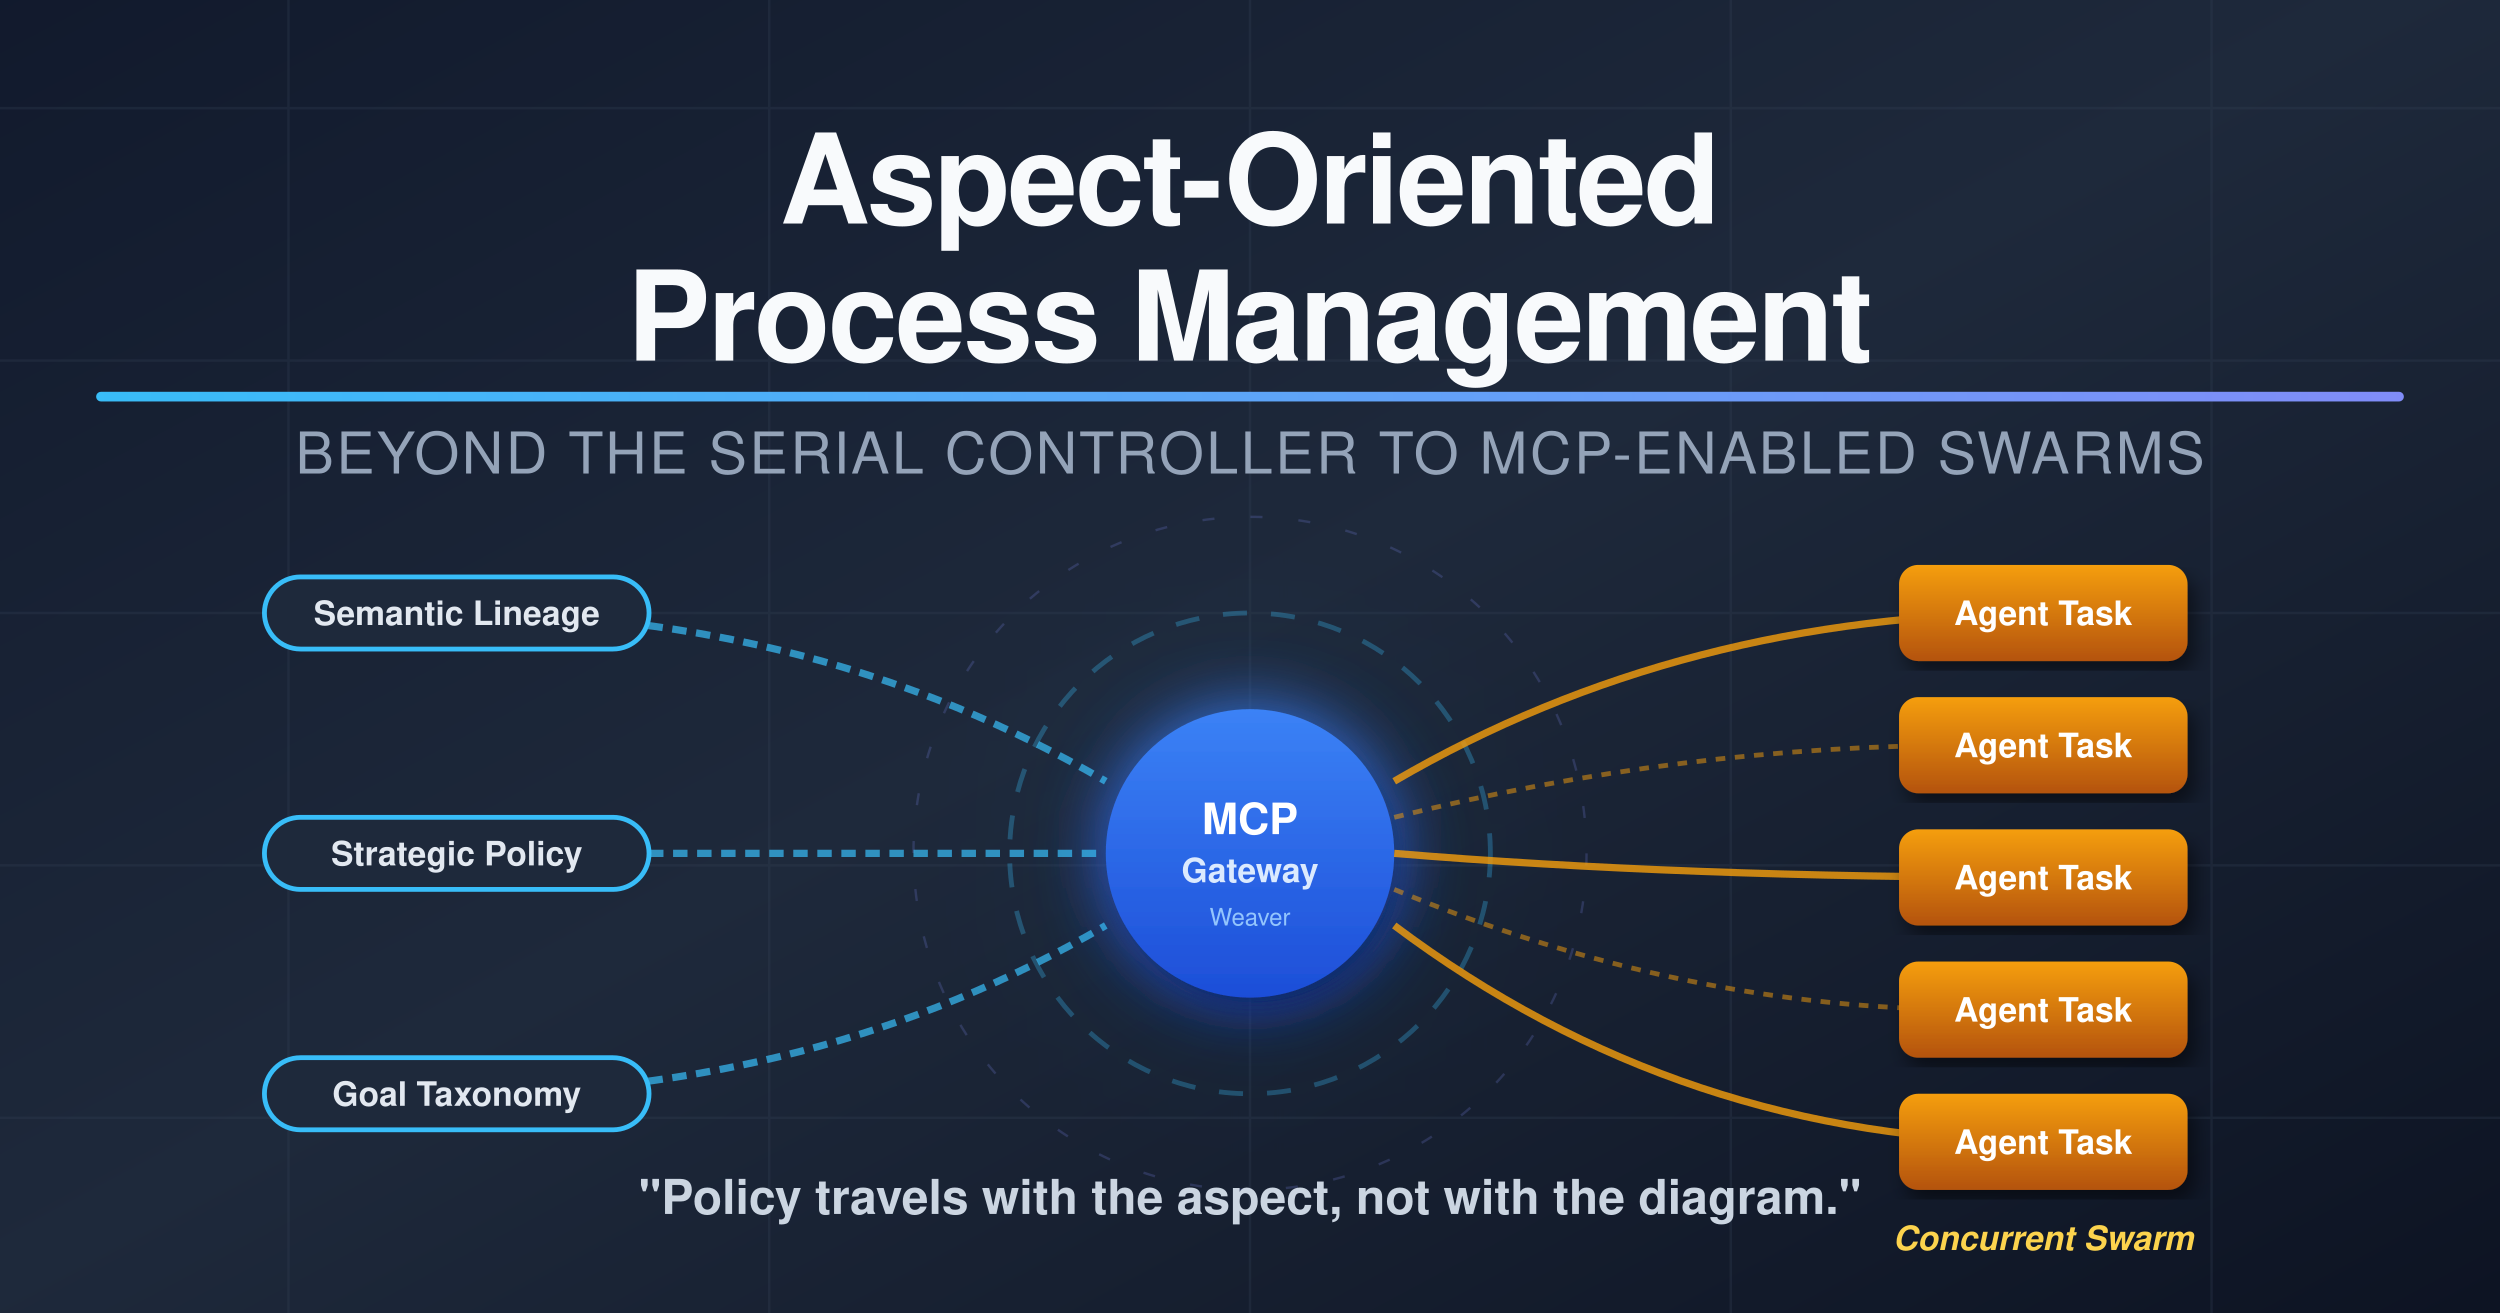
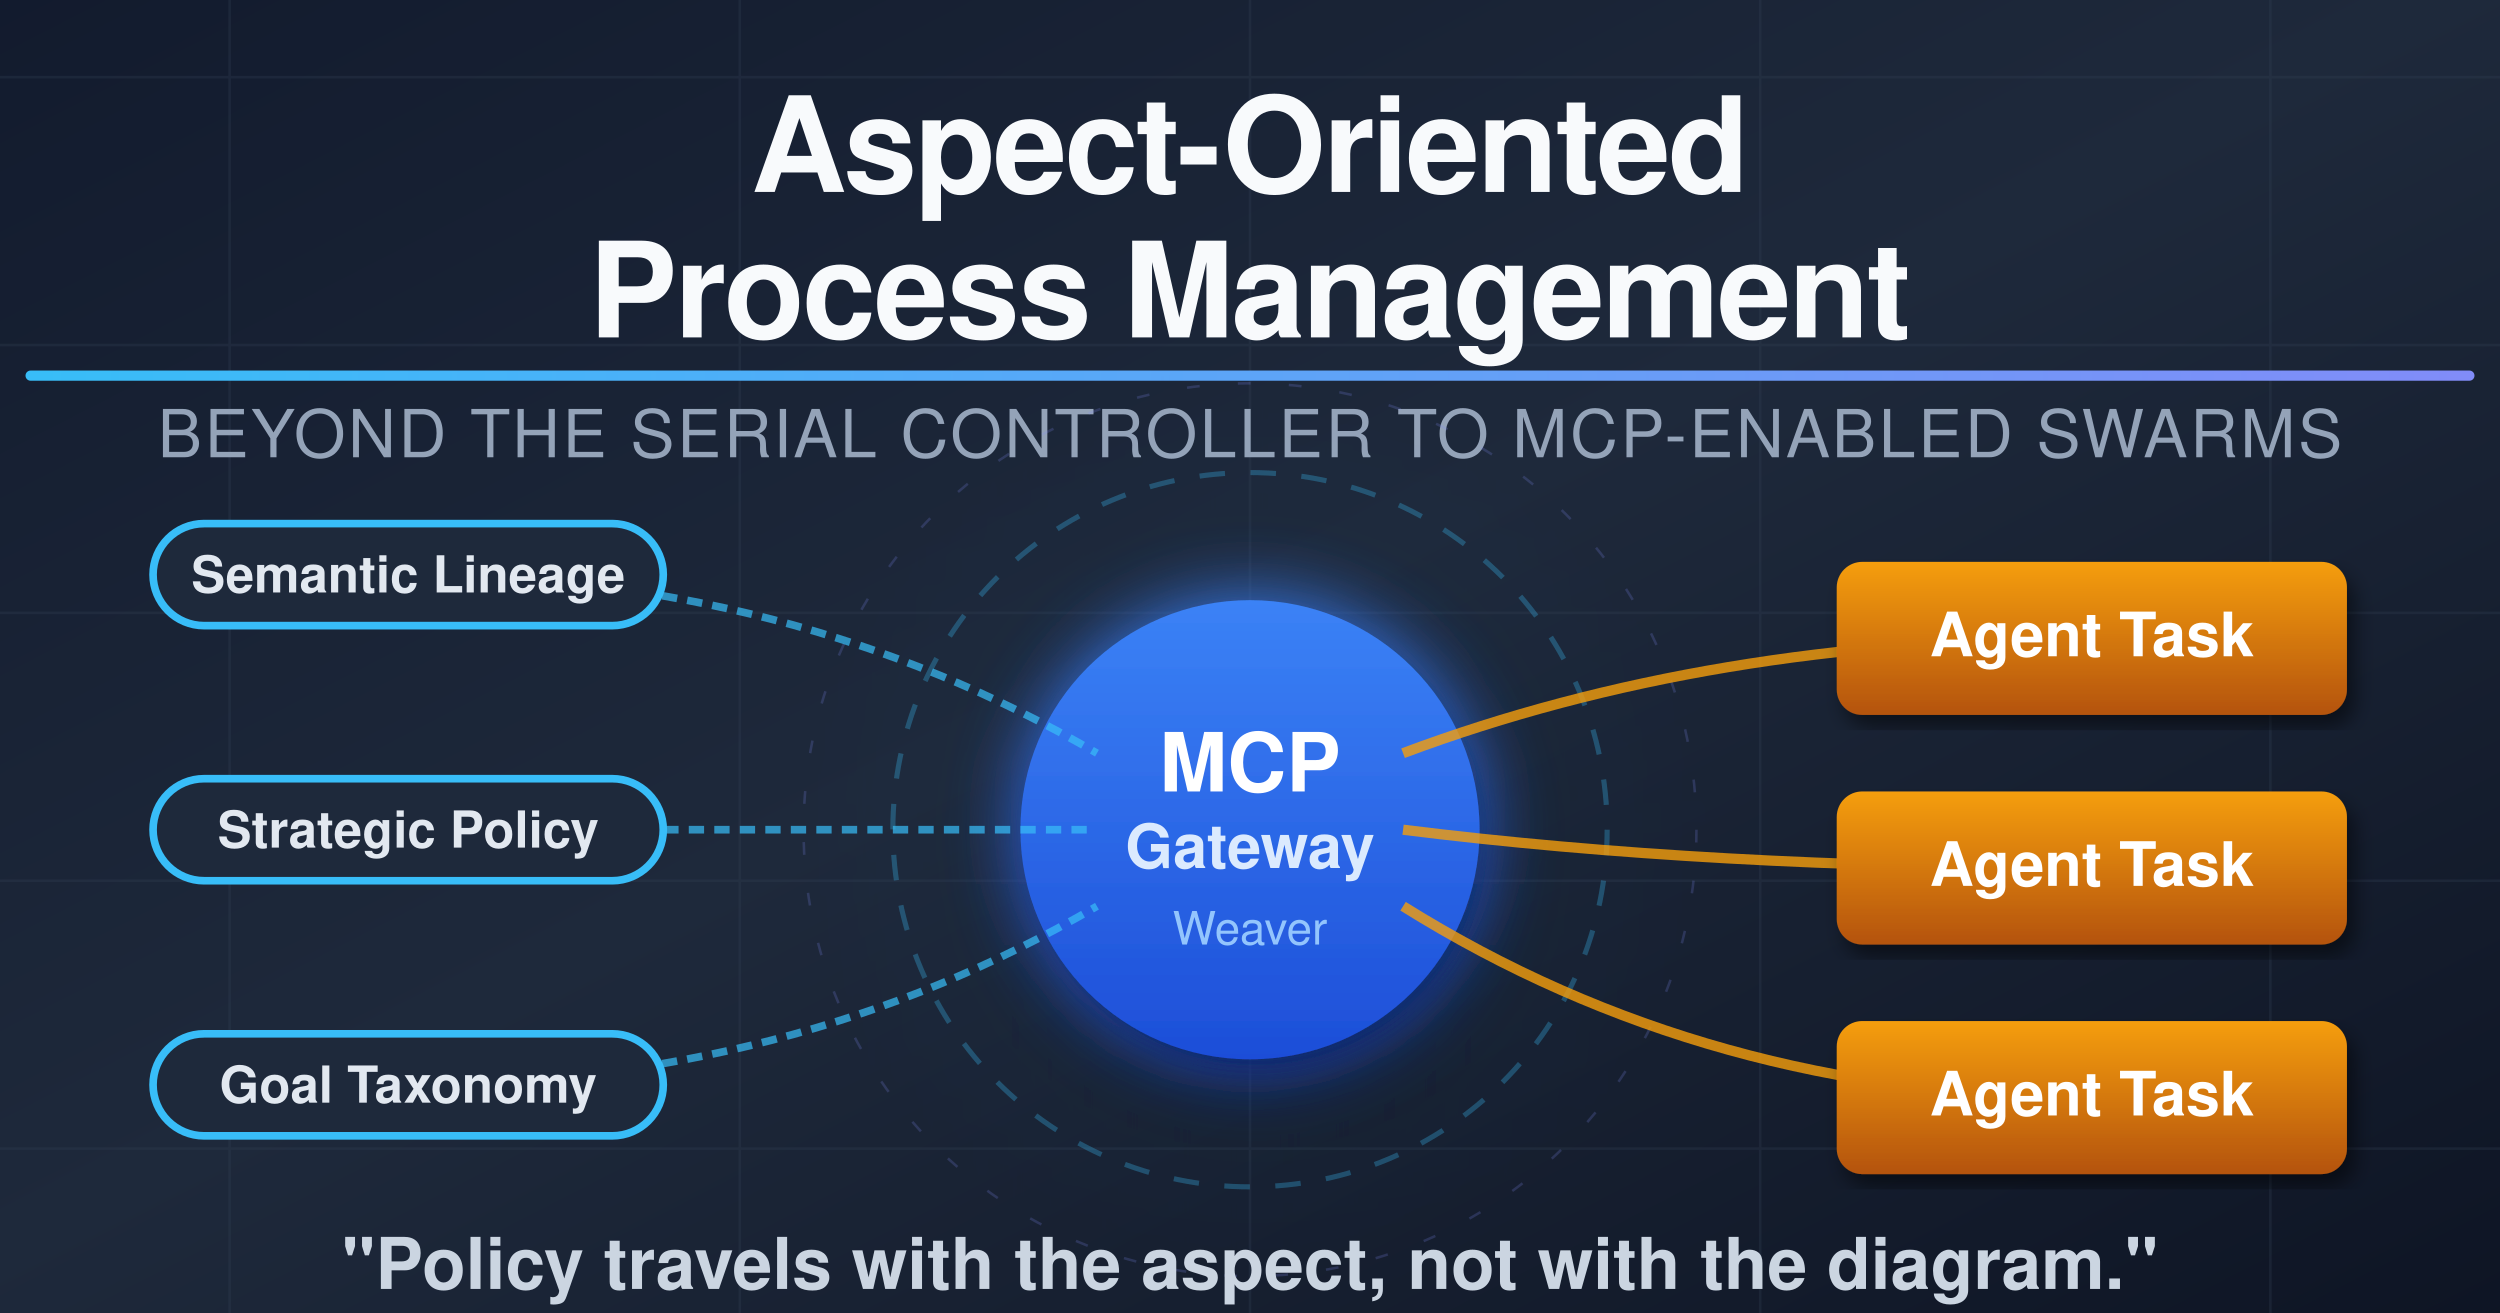
- <svg xmlns="http://www.w3.org/2000/svg" viewBox="80 60 1040 546" width="1200" height="630" font-family="Helvetica, Arial, sans-serif">
+ <svg xmlns="http://www.w3.org/2000/svg" viewBox="110 75 980 514" width="1200" height="630" font-family="Helvetica, Arial, sans-serif">
  <defs>
    <linearGradient id="bgGrad" x1="0%" y1="0%" x2="100%" y2="100%">
      <stop offset="0%" style="stop-color:#0F172A" />
      <stop offset="50%" style="stop-color:#1E293B" />
      <stop offset="100%" style="stop-color:#0B1120" />
    </linearGradient>
    <linearGradient id="accentGrad" x1="0%" y1="0%" x2="100%" y2="0%">
      <stop offset="0%" style="stop-color:#38BDF8" />
      <stop offset="100%" style="stop-color:#818CF8" />
    </linearGradient>
    <linearGradient id="mcpGrad" x1="0%" y1="0%" x2="0%" y2="100%">
      <stop offset="0%" style="stop-color:#3B82F6" />
      <stop offset="100%" style="stop-color:#1D4ED8" />
    </linearGradient>
    <linearGradient id="taskGrad" x1="0%" y1="0%" x2="0%" y2="100%">
      <stop offset="0%" style="stop-color:#F59E0B" />
      <stop offset="100%" style="stop-color:#B45309" />
    </linearGradient>
    <filter id="glow" x="-20%" y="-20%" width="140%" height="140%">
      <feGaussianBlur stdDeviation="15" result="blur" />
      <feComposite in="SourceGraphic" in2="blur" operator="over" />
    </filter>
    <filter id="shadow" x="-10%" y="-10%" width="120%" height="120%">
      <feDropShadow dx="3" dy="5" stdDeviation="4" flood-color="#000" flood-opacity="0.5" />
    </filter>
  </defs>
  <rect width="1200" height="630" fill="url(#bgGrad)" />
  <g stroke="#334155" stroke-width="1" opacity="0.3">
    <line x1="0" y1="105" x2="1200" y2="105" />
    <line x1="0" y1="210" x2="1200" y2="210" />
    <line x1="0" y1="315" x2="1200" y2="315" />
    <line x1="0" y1="420" x2="1200" y2="420" />
    <line x1="0" y1="525" x2="1200" y2="525" />
    <line x1="200" y1="0" x2="200" y2="630" />
    <line x1="400" y1="0" x2="400" y2="630" />
    <line x1="600" y1="0" x2="600" y2="630" />
    <line x1="800" y1="0" x2="800" y2="630" />
    <line x1="1000" y1="0" x2="1000" y2="630" />
  </g>
  <g transform="translate(120, 95)">
-     <text x="480" y="58" text-anchor="middle" font-size="52" font-weight="900" fill="#F8FAFC" letter-spacing="-1">Aspect-Oriented</text>
-     <text x="480" y="115" text-anchor="middle" font-size="52" font-weight="900" fill="#F8FAFC" letter-spacing="-1">Process Management</text>
-     <rect x="0" y="128" width="960" height="4" fill="url(#accentGrad)" rx="2" />
-     <text x="480" y="162" text-anchor="middle" font-size="24" font-weight="500" fill="#94A3B8" letter-spacing="1">BEYOND THE SERIAL CONTROLLER TO MCP-ENABLED SWARMS</text>
-     <g transform="translate(480, 320)" filter="url(#glow)">
-       <circle cx="0" cy="0" r="100" fill="none" stroke="#38BDF8" stroke-width="2" stroke-dasharray="10 10" opacity="0.3" />
-       <circle cx="0" cy="0" r="140" fill="none" stroke="#818CF8" stroke-width="1" stroke-dasharray="5 15" opacity="0.2" />
-       <circle cx="0" cy="0" r="60" fill="url(#mcpGrad)" filter="url(#shadow)" />
-       <text x="0" y="-8" text-anchor="middle" font-size="18" font-weight="bold" fill="#FFFFFF">MCP</text>
-       <text x="0" y="12" text-anchor="middle" font-size="14" font-weight="bold" fill="#DBEAFE">Gateway</text>
-       <text x="0" y="30" text-anchor="middle" font-size="10" font-weight="normal" fill="#93C5FD">Weaver</text>
+     <text x="480" y="55" text-anchor="middle" font-size="52" font-weight="900" fill="#F8FAFC" letter-spacing="-1">Aspect-Oriented</text>
+     <text x="480" y="112" text-anchor="middle" font-size="52" font-weight="900" fill="#F8FAFC" letter-spacing="-1">Process Management</text>
+     <rect x="0" y="125" width="960" height="4" fill="url(#accentGrad)" rx="2" />
+     <text x="480" y="159" text-anchor="middle" font-size="26" font-weight="500" fill="#94A3B8" letter-spacing="1">BEYOND THE SERIAL CONTROLLER TO MCP-ENABLED SWARMS</text>
+     <g transform="translate(480, 305)" filter="url(#glow)">
+       <circle cx="0" cy="0" r="140" fill="none" stroke="#38BDF8" stroke-width="2" stroke-dasharray="10 10" opacity="0.3" />
+       <circle cx="0" cy="0" r="175" fill="none" stroke="#818CF8" stroke-width="1" stroke-dasharray="5 15" opacity="0.2" />
+       <circle cx="0" cy="0" r="90" fill="url(#mcpGrad)" filter="url(#shadow)" />
+       <text x="0" y="-15" text-anchor="middle" font-size="32" font-weight="bold" fill="#FFFFFF">MCP</text>
+       <text x="0" y="15" text-anchor="middle" font-size="24" font-weight="bold" fill="#DBEAFE">Gateway</text>
+       <text x="0" y="45" text-anchor="middle" font-size="18" font-weight="normal" fill="#93C5FD">Weaver</text>
    </g>
-     <g transform="translate(150, 320)">
+     <g transform="translate(150, 305)">
      <path d="M 0 -100 Q 150 -100 270 -30" fill="none" stroke="#38BDF8" stroke-width="3" stroke-dasharray="6 4" opacity="0.7" />
      <path d="M 0 0 Q 150 0 270 0" fill="none" stroke="#38BDF8" stroke-width="3" stroke-dasharray="6 4" opacity="0.7" />
      <path d="M 0 100 Q 150 100 270 30" fill="none" stroke="#38BDF8" stroke-width="3" stroke-dasharray="6 4" opacity="0.7" />
-       <rect x="-80" y="-115" width="160" height="30" rx="15" fill="#1E293B" stroke="#38BDF8" stroke-width="2" />
-       <text x="0" y="-95" text-anchor="middle" font-size="14" font-weight="bold" fill="#E2E8F0">Semantic Lineage</text>
-       <rect x="-80" y="-15" width="160" height="30" rx="15" fill="#1E293B" stroke="#38BDF8" stroke-width="2" />
-       <text x="0" y="5" text-anchor="middle" font-size="14" font-weight="bold" fill="#E2E8F0">Strategic Policy</text>
-       <rect x="-80" y="85" width="160" height="30" rx="15" fill="#1E293B" stroke="#38BDF8" stroke-width="2" />
-       <text x="0" y="105" text-anchor="middle" font-size="14" font-weight="bold" fill="#E2E8F0">Goal Taxonomy</text>
+       <rect x="-100" y="-120" width="200" height="40" rx="20" fill="#1E293B" stroke="#38BDF8" stroke-width="3" />
+       <text x="0" y="-93" text-anchor="middle" font-size="20" font-weight="bold" fill="#E2E8F0">Semantic Lineage</text>
+       <rect x="-100" y="-20" width="200" height="40" rx="20" fill="#1E293B" stroke="#38BDF8" stroke-width="3" />
+       <text x="0" y="7" text-anchor="middle" font-size="20" font-weight="bold" fill="#E2E8F0">Strategic Policy</text>
+       <rect x="-100" y="80" width="200" height="40" rx="20" fill="#1E293B" stroke="#38BDF8" stroke-width="3" />
+       <text x="0" y="107" text-anchor="middle" font-size="20" font-weight="bold" fill="#E2E8F0">Goal Taxonomy</text>
    </g>
-     <g transform="translate(810, 320)">
-       <path d="M -270 -30 Q -150 -100 0 -100" fill="none" stroke="#F59E0B" stroke-width="3" opacity="0.8" />
-       <path d="M -270 0 Q -150 10 0 10" fill="none" stroke="#F59E0B" stroke-width="3" opacity="0.8" />
-       <path d="M -270 30 Q -150 120 0 120" fill="none" stroke="#F59E0B" stroke-width="3" opacity="0.8" />
-       <path d="M -270 -15 Q -150 -45 -30 -45" fill="none" stroke="#F59E0B" stroke-width="2" opacity="0.5" stroke-dasharray="4 4" />
-       <path d="M -270 15 Q -150 65 -30 65" fill="none" stroke="#F59E0B" stroke-width="2" opacity="0.5" stroke-dasharray="4 4" />
-       <rect x="-60" y="-120" width="120" height="40" rx="8" fill="url(#taskGrad)" filter="url(#shadow)" />
-       <text x="0" y="-95" text-anchor="middle" font-size="14" font-weight="bold" fill="#FFFFFF">Agent Task</text>
-       <rect x="-60" y="-65" width="120" height="40" rx="8" fill="url(#taskGrad)" filter="url(#shadow)" />
-       <text x="0" y="-40" text-anchor="middle" font-size="14" font-weight="bold" fill="#FFFFFF">Agent Task</text>
-       <rect x="-60" y="-10" width="120" height="40" rx="8" fill="url(#taskGrad)" filter="url(#shadow)" />
-       <text x="0" y="15" text-anchor="middle" font-size="14" font-weight="bold" fill="#FFFFFF">Agent Task</text>
-       <rect x="-60" y="45" width="120" height="40" rx="8" fill="url(#taskGrad)" filter="url(#shadow)" />
-       <text x="0" y="70" text-anchor="middle" font-size="14" font-weight="bold" fill="#FFFFFF">Agent Task</text>
-       <rect x="-60" y="100" width="120" height="40" rx="8" fill="url(#taskGrad)" filter="url(#shadow)" />
-       <text x="0" y="125" text-anchor="middle" font-size="14" font-weight="bold" fill="#FFFFFF">Agent Task</text>
-       <text x="0" y="165" text-anchor="middle" font-size="14" font-style="italic" font-weight="bold" fill="#FCD34D">Concurrent Swarm</text>
+     <g transform="translate(810, 305)">
+       <path d="M -270 -30 Q -150 -75 0 -75" fill="none" stroke="#F59E0B" stroke-width="4" opacity="0.8" />
+       <path d="M -270 0 Q -150 15 0 15" fill="none" stroke="#F59E0B" stroke-width="4" opacity="0.8" />
+       <path d="M -270 30 Q -150 105 0 105" fill="none" stroke="#F59E0B" stroke-width="4" opacity="0.8" />
+       <rect x="-100" y="-105" width="200" height="60" rx="10" fill="url(#taskGrad)" filter="url(#shadow)" />
+       <text x="0" y="-68" text-anchor="middle" font-size="24" font-weight="bold" fill="#FFFFFF">Agent Task</text>
+       <rect x="-100" y="-15" width="200" height="60" rx="10" fill="url(#taskGrad)" filter="url(#shadow)" />
+       <text x="0" y="22" text-anchor="middle" font-size="24" font-weight="bold" fill="#FFFFFF">Agent Task</text>
+       <rect x="-100" y="75" width="200" height="60" rx="10" fill="url(#taskGrad)" filter="url(#shadow)" />
+       <text x="0" y="112" text-anchor="middle" font-size="24" font-weight="bold" fill="#FFFFFF">Agent Task</text>
    </g>
-     <text x="480" y="470" text-anchor="middle" font-size="20" font-weight="bold" fill="#CBD5E1">
+     <text x="480" y="485" text-anchor="middle" font-size="28" font-weight="bold" fill="#CBD5E1">
      "Policy travels with the aspect, not with the diagram."
    </text>
  </g>
</svg>
